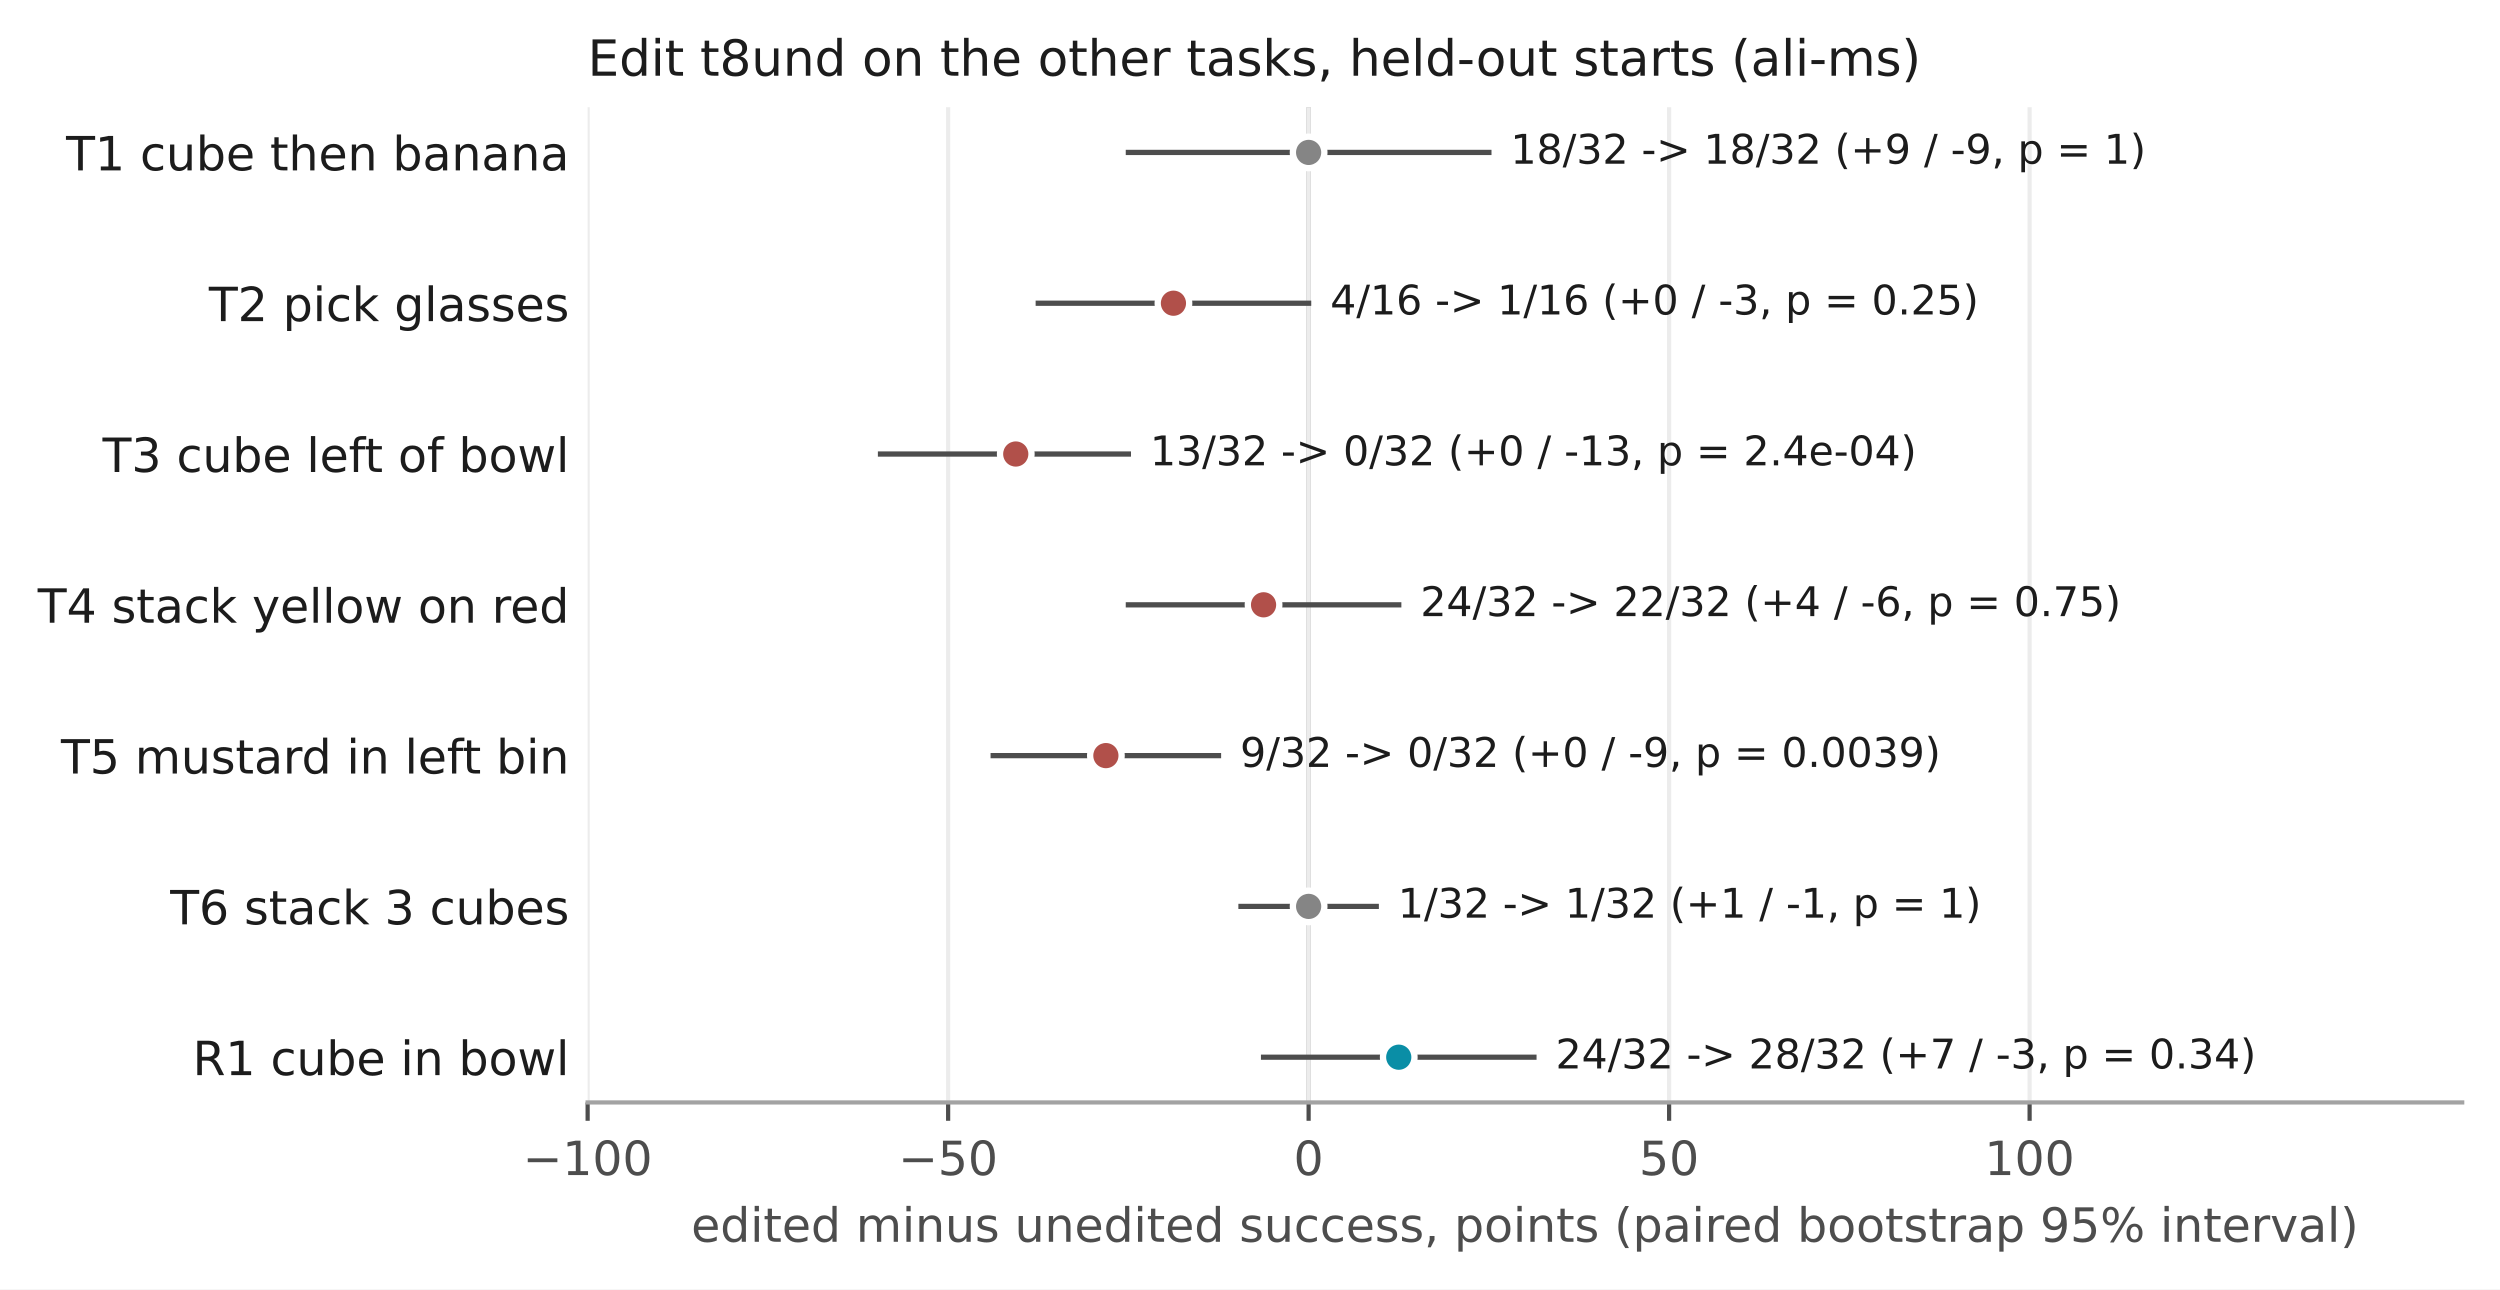
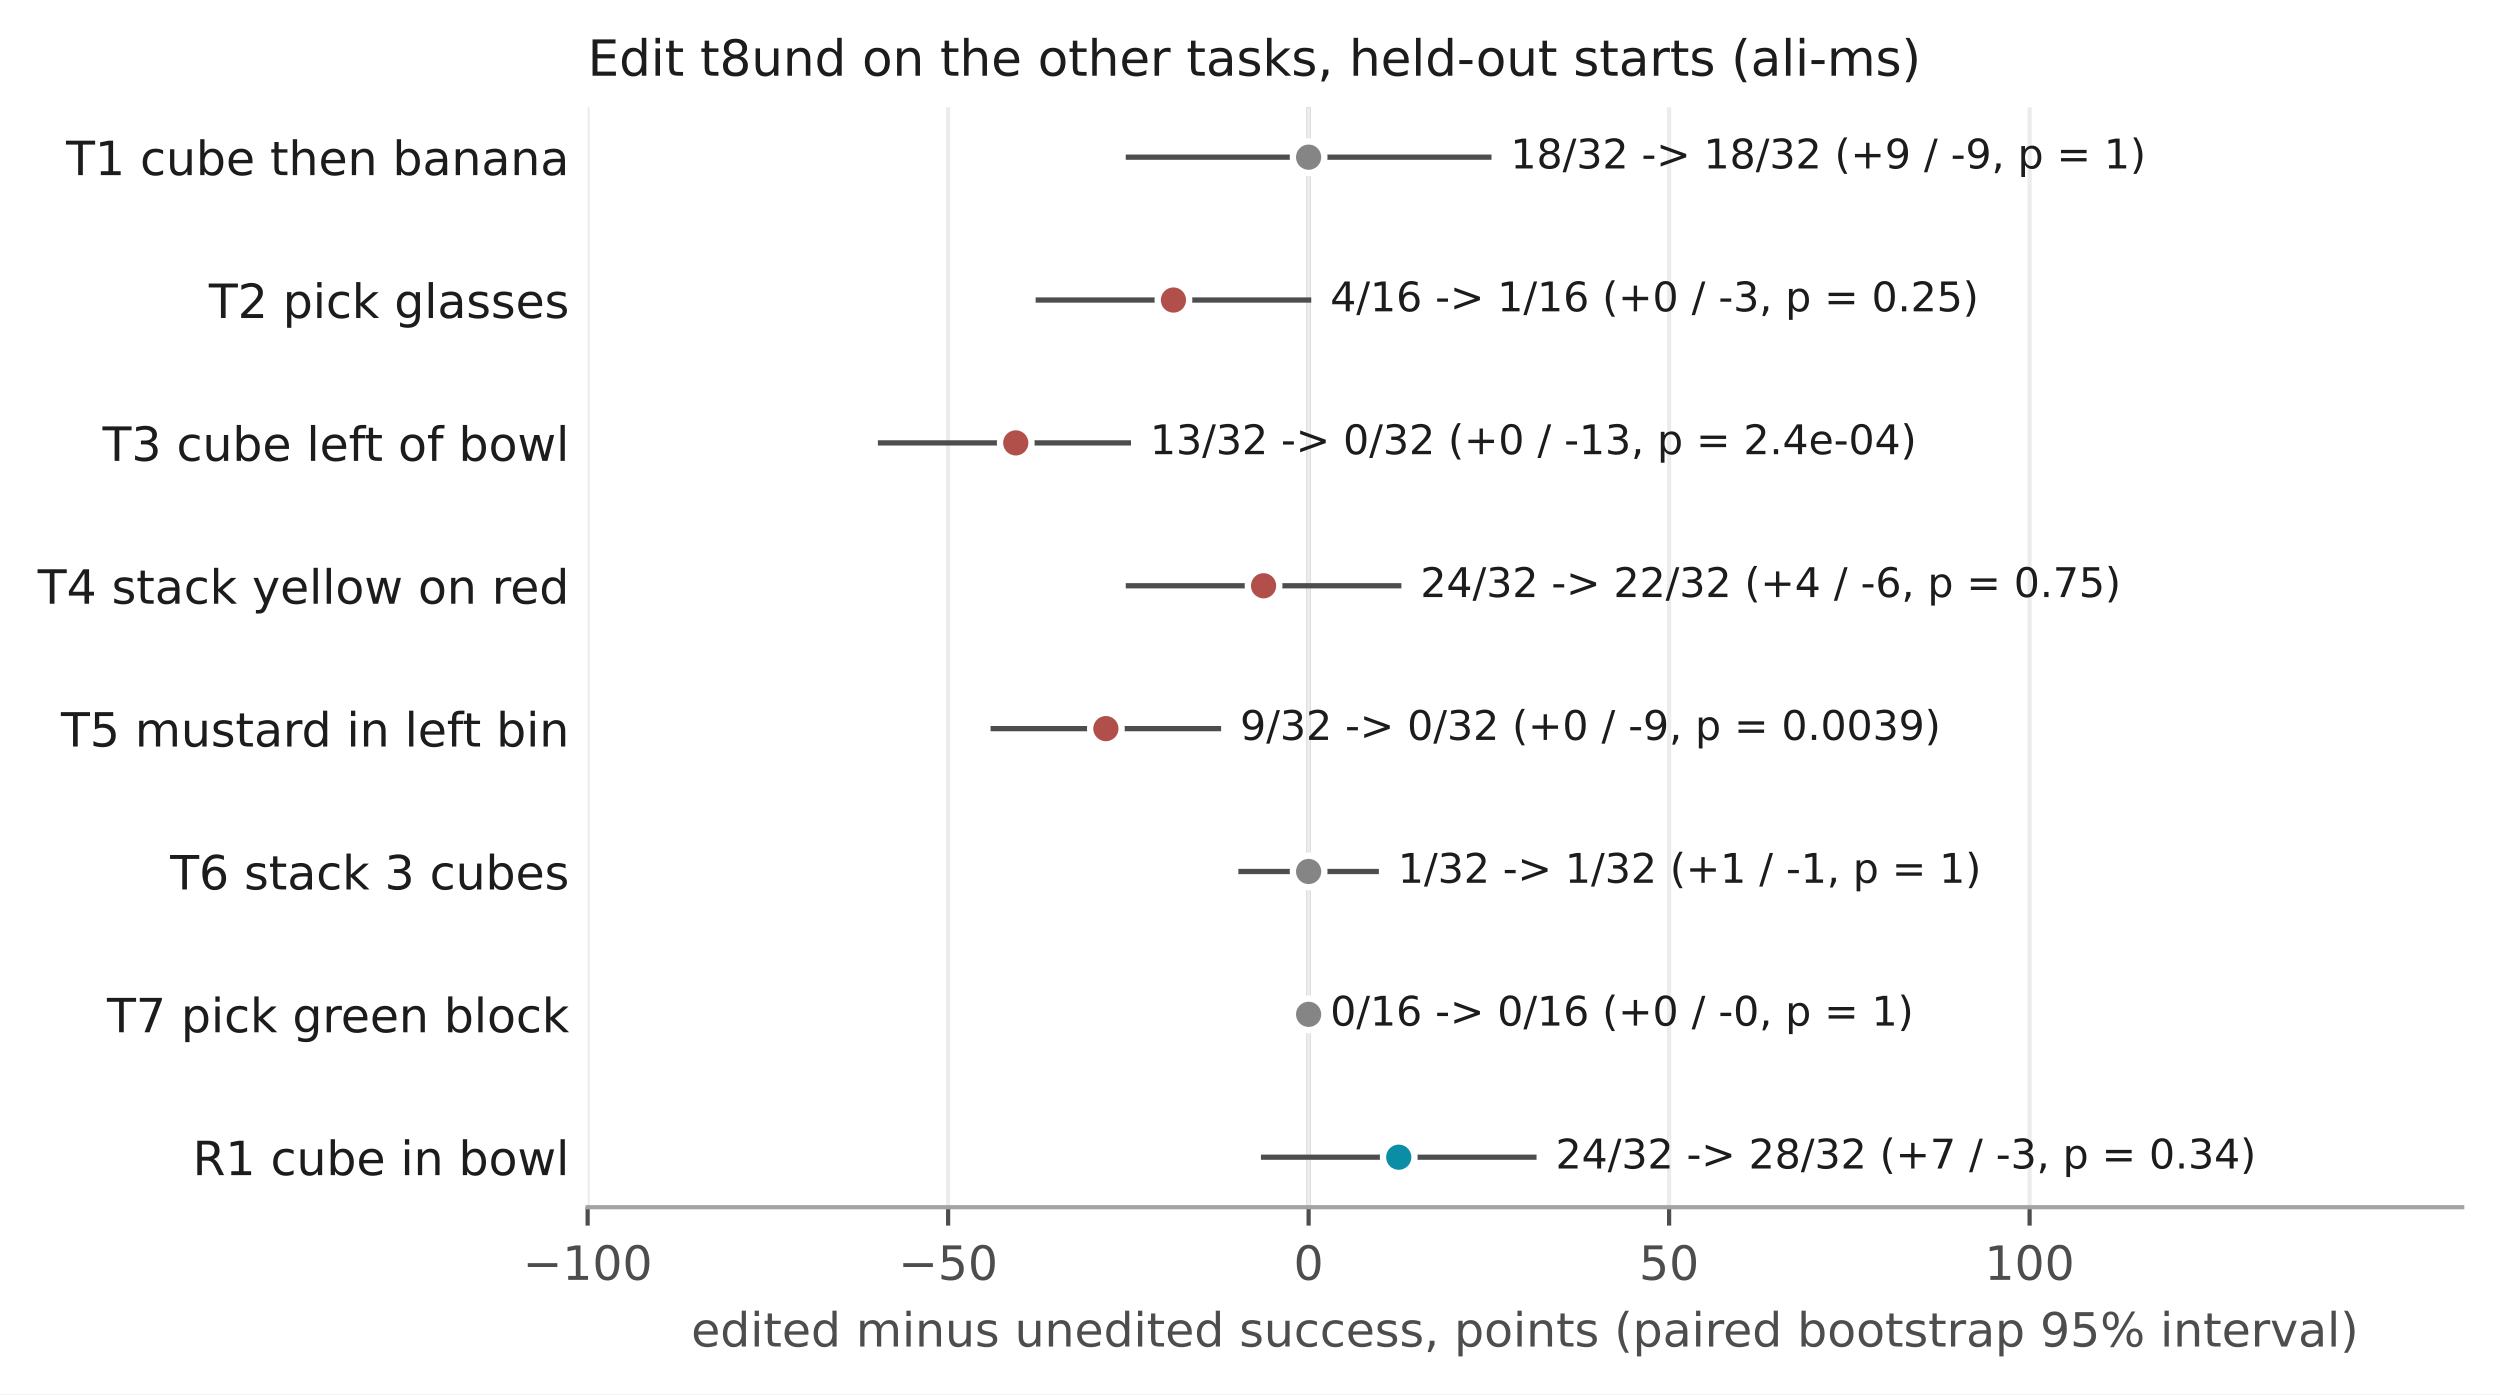
- <svg xmlns="http://www.w3.org/2000/svg" xmlns:xlink="http://www.w3.org/1999/xlink" width="476.269pt" height="245.644pt" viewBox="0 0 476.269 245.644" version="1.1">
+ <svg xmlns="http://www.w3.org/2000/svg" xmlns:xlink="http://www.w3.org/1999/xlink" width="476.269pt" height="265.602pt" viewBox="0 0 476.269 265.602" version="1.1">
  <defs>
    <style type="text/css">*{stroke-linejoin: round; stroke-linecap: butt}</style>
  </defs>
  <g id="figure_1">
    <g id="patch_1">
-       <path d="M -0 245.644  L 476.269 245.644  L 476.269 0  L -0 0  z " style="fill: #ffffff" />
+       <path d="M -0 265.602  L 476.269 265.602  L 476.269 0  L -0 0  z " style="fill: #ffffff" />
    </g>
    <g id="axes_1">
      <g id="patch_2">
-         <path d="M 111.949 210.023  L 469.069 210.023  L 469.069 20.419  L 111.949 20.419  z " style="fill: #ffffff" />
+         <path d="M 111.949 229.982  L 469.069 229.982  L 469.069 20.419  L 111.949 20.419  z " style="fill: #ffffff" />
      </g>
      <g id="line2d_1">
-         <path d="M 249.302 210.023  L 249.302 20.419  " clip-path="url(#p8cb117f9bd)" style="fill: none; stroke: #a3a3a3; stroke-width: 0.8; stroke-linecap: square" />
+         <path d="M 249.302 229.982  L 249.302 20.419  " clip-path="url(#pa518a99526)" style="fill: none; stroke: #a3a3a3; stroke-width: 0.8; stroke-linecap: square" />
      </g>
      <g id="matplotlib.axis_1">
        <g id="xtick_1">
          <g id="line2d_2">
-             <path d="M 111.949 210.023  L 111.949 20.419  " clip-path="url(#p8cb117f9bd)" style="fill: none; stroke: #ececec; stroke-width: 0.8; stroke-linecap: square" />
+             <path d="M 111.949 229.982  L 111.949 20.419  " clip-path="url(#pa518a99526)" style="fill: none; stroke: #ececec; stroke-width: 0.8; stroke-linecap: square" />
          </g>
          <g id="line2d_3">
            <defs>
-               <path id="m773752e849" d="M 0 0  L 0 3.5  " style="stroke: #4d4d4d; stroke-width: 0.8" />
+               <path id="m80624c9a26" d="M 0 0  L 0 3.5  " style="stroke: #4d4d4d; stroke-width: 0.8" />
            </defs>
            <g>
-               <use xlink:href="#m773752e849" x="111.949" y="210.023" style="fill: #4d4d4d; stroke: #4d4d4d; stroke-width: 0.8" />
+               <use xlink:href="#m80624c9a26" x="111.949" y="229.982" style="fill: #4d4d4d; stroke: #4d4d4d; stroke-width: 0.8" />
            </g>
          </g>
          <g id="text_1">
-             <text style="font-size: 9px; font-family: 'DejaVu Sans'; text-anchor: middle; fill: #4d4d4d" x="111.949" y="223.862" transform="rotate(-0 111.9486 223.8619)">−100</text>
+             <text style="font-size: 9px; font-family: 'DejaVu Sans'; text-anchor: middle; fill: #4d4d4d" x="111.949" y="243.82" transform="rotate(-0 111.9486 243.8203)">−100</text>
          </g>
        </g>
        <g id="xtick_2">
          <g id="line2d_4">
-             <path d="M 180.626 210.023  L 180.626 20.419  " clip-path="url(#p8cb117f9bd)" style="fill: none; stroke: #ececec; stroke-width: 0.8; stroke-linecap: square" />
+             <path d="M 180.626 229.982  L 180.626 20.419  " clip-path="url(#pa518a99526)" style="fill: none; stroke: #ececec; stroke-width: 0.8; stroke-linecap: square" />
          </g>
          <g id="line2d_5">
            <g>
-               <use xlink:href="#m773752e849" x="180.626" y="210.023" style="fill: #4d4d4d; stroke: #4d4d4d; stroke-width: 0.8" />
+               <use xlink:href="#m80624c9a26" x="180.626" y="229.982" style="fill: #4d4d4d; stroke: #4d4d4d; stroke-width: 0.8" />
            </g>
          </g>
          <g id="text_2">
-             <text style="font-size: 9px; font-family: 'DejaVu Sans'; text-anchor: middle; fill: #4d4d4d" x="180.626" y="223.862" transform="rotate(-0 180.6255 223.8619)">−50</text>
+             <text style="font-size: 9px; font-family: 'DejaVu Sans'; text-anchor: middle; fill: #4d4d4d" x="180.626" y="243.82" transform="rotate(-0 180.6255 243.8203)">−50</text>
          </g>
        </g>
        <g id="xtick_3">
          <g id="line2d_6">
-             <path d="M 249.302 210.023  L 249.302 20.419  " clip-path="url(#p8cb117f9bd)" style="fill: none; stroke: #ececec; stroke-width: 0.8; stroke-linecap: square" />
+             <path d="M 249.302 229.982  L 249.302 20.419  " clip-path="url(#pa518a99526)" style="fill: none; stroke: #ececec; stroke-width: 0.8; stroke-linecap: square" />
          </g>
          <g id="line2d_7">
            <g>
-               <use xlink:href="#m773752e849" x="249.302" y="210.023" style="fill: #4d4d4d; stroke: #4d4d4d; stroke-width: 0.8" />
+               <use xlink:href="#m80624c9a26" x="249.302" y="229.982" style="fill: #4d4d4d; stroke: #4d4d4d; stroke-width: 0.8" />
            </g>
          </g>
          <g id="text_3">
-             <text style="font-size: 9px; font-family: 'DejaVu Sans'; text-anchor: middle; fill: #4d4d4d" x="249.302" y="223.862" transform="rotate(-0 249.3024 223.8619)">0</text>
+             <text style="font-size: 9px; font-family: 'DejaVu Sans'; text-anchor: middle; fill: #4d4d4d" x="249.302" y="243.82" transform="rotate(-0 249.3024 243.8203)">0</text>
          </g>
        </g>
        <g id="xtick_4">
          <g id="line2d_8">
-             <path d="M 317.979 210.023  L 317.979 20.419  " clip-path="url(#p8cb117f9bd)" style="fill: none; stroke: #ececec; stroke-width: 0.8; stroke-linecap: square" />
+             <path d="M 317.979 229.982  L 317.979 20.419  " clip-path="url(#pa518a99526)" style="fill: none; stroke: #ececec; stroke-width: 0.8; stroke-linecap: square" />
          </g>
          <g id="line2d_9">
            <g>
-               <use xlink:href="#m773752e849" x="317.979" y="210.023" style="fill: #4d4d4d; stroke: #4d4d4d; stroke-width: 0.8" />
+               <use xlink:href="#m80624c9a26" x="317.979" y="229.982" style="fill: #4d4d4d; stroke: #4d4d4d; stroke-width: 0.8" />
            </g>
          </g>
          <g id="text_4">
-             <text style="font-size: 9px; font-family: 'DejaVu Sans'; text-anchor: middle; fill: #4d4d4d" x="317.979" y="223.862" transform="rotate(-0 317.9794 223.8619)">50</text>
+             <text style="font-size: 9px; font-family: 'DejaVu Sans'; text-anchor: middle; fill: #4d4d4d" x="317.979" y="243.82" transform="rotate(-0 317.9794 243.8203)">50</text>
          </g>
        </g>
        <g id="xtick_5">
          <g id="line2d_10">
-             <path d="M 386.656 210.023  L 386.656 20.419  " clip-path="url(#p8cb117f9bd)" style="fill: none; stroke: #ececec; stroke-width: 0.8; stroke-linecap: square" />
+             <path d="M 386.656 229.982  L 386.656 20.419  " clip-path="url(#pa518a99526)" style="fill: none; stroke: #ececec; stroke-width: 0.8; stroke-linecap: square" />
          </g>
          <g id="line2d_11">
            <g>
-               <use xlink:href="#m773752e849" x="386.656" y="210.023" style="fill: #4d4d4d; stroke: #4d4d4d; stroke-width: 0.8" />
+               <use xlink:href="#m80624c9a26" x="386.656" y="229.982" style="fill: #4d4d4d; stroke: #4d4d4d; stroke-width: 0.8" />
            </g>
          </g>
          <g id="text_5">
-             <text style="font-size: 9px; font-family: 'DejaVu Sans'; text-anchor: middle; fill: #4d4d4d" x="386.656" y="223.862" transform="rotate(-0 386.6563 223.8619)">100</text>
+             <text style="font-size: 9px; font-family: 'DejaVu Sans'; text-anchor: middle; fill: #4d4d4d" x="386.656" y="243.82" transform="rotate(-0 386.6563 243.8203)">100</text>
          </g>
        </g>
        <g id="text_6">
-           <text style="font-size: 9px; font-family: 'DejaVu Sans'; text-anchor: middle; fill: #4d4d4d" x="290.509" y="236.572" transform="rotate(-0 290.5086 236.5722)">edited minus unedited success, points (paired bootstrap 95% interval)</text>
+           <text style="font-size: 9px; font-family: 'DejaVu Sans'; text-anchor: middle; fill: #4d4d4d" x="290.509" y="256.531" transform="rotate(-0 290.5086 256.5306)">edited minus unedited success, points (paired bootstrap 95% interval)</text>
        </g>
      </g>
      <g id="matplotlib.axis_2">
        <g id="ytick_1">
          <g id="line2d_12" />
          <g id="text_7">
-             <text style="font-size: 9px; font-family: 'DejaVu Sans'; text-anchor: end; fill: #1c1c1c" x="108.449" y="204.824" transform="rotate(-0 108.4486 204.8242)">R1 cube in bowl</text>
+             <text style="font-size: 9px; font-family: 'DejaVu Sans'; text-anchor: end; fill: #1c1c1c" x="108.449" y="223.875" transform="rotate(-0 108.4486 223.8754)">R1 cube in bowl</text>
          </g>
        </g>
        <g id="ytick_2">
          <g id="line2d_13" />
          <g id="text_8">
-             <text style="font-size: 9px; font-family: 'DejaVu Sans'; text-anchor: end; fill: #1c1c1c" x="108.449" y="176.096" transform="rotate(-0 108.4486 176.0962)">T6 stack 3 cubes</text>
+             <text style="font-size: 9px; font-family: 'DejaVu Sans'; text-anchor: end; fill: #1c1c1c" x="108.449" y="196.659" transform="rotate(-0 108.4486 196.6594)">T7 pick green block</text>
          </g>
        </g>
        <g id="ytick_3">
          <g id="line2d_14" />
          <g id="text_9">
-             <text style="font-size: 9px; font-family: 'DejaVu Sans'; text-anchor: end; fill: #1c1c1c" x="108.449" y="147.368" transform="rotate(-0 108.4486 147.3682)">T5 mustard in left bin</text>
+             <text style="font-size: 9px; font-family: 'DejaVu Sans'; text-anchor: end; fill: #1c1c1c" x="108.449" y="169.443" transform="rotate(-0 108.4486 169.4434)">T6 stack 3 cubes</text>
          </g>
        </g>
        <g id="ytick_4">
          <g id="line2d_15" />
          <g id="text_10">
-             <text style="font-size: 9px; font-family: 'DejaVu Sans'; text-anchor: end; fill: #1c1c1c" x="108.449" y="118.64" transform="rotate(-0 108.4486 118.6402)">T4 stack yellow on red</text>
+             <text style="font-size: 9px; font-family: 'DejaVu Sans'; text-anchor: end; fill: #1c1c1c" x="108.449" y="142.227" transform="rotate(-0 108.4486 142.2274)">T5 mustard in left bin</text>
          </g>
        </g>
        <g id="ytick_5">
          <g id="line2d_16" />
          <g id="text_11">
-             <text style="font-size: 9px; font-family: 'DejaVu Sans'; text-anchor: end; fill: #1c1c1c" x="108.449" y="89.912" transform="rotate(-0 108.4486 89.91221)">T3 cube left of bowl</text>
+             <text style="font-size: 9px; font-family: 'DejaVu Sans'; text-anchor: end; fill: #1c1c1c" x="108.449" y="115.011" transform="rotate(-0 108.4486 115.0114)">T4 stack yellow on red</text>
          </g>
        </g>
        <g id="ytick_6">
          <g id="line2d_17" />
          <g id="text_12">
-             <text style="font-size: 9px; font-family: 'DejaVu Sans'; text-anchor: end; fill: #1c1c1c" x="108.449" y="61.184" transform="rotate(-0 108.4486 61.18421)">T2 pick glasses</text>
+             <text style="font-size: 9px; font-family: 'DejaVu Sans'; text-anchor: end; fill: #1c1c1c" x="108.449" y="87.795" transform="rotate(-0 108.4486 87.79541)">T3 cube left of bowl</text>
          </g>
        </g>
        <g id="ytick_7">
          <g id="line2d_18" />
          <g id="text_13">
-             <text style="font-size: 9px; font-family: 'DejaVu Sans'; text-anchor: end; fill: #1c1c1c" x="108.449" y="32.456" transform="rotate(-0 108.4486 32.45621)">T1 cube then banana</text>
-           </g>
-         </g>
-       </g>
-       <g id="line2d_19">
-         <path d="M 214.964 29.037  L 283.641 29.037  " clip-path="url(#p8cb117f9bd)" style="fill: none; stroke: #4d4d4d; stroke-linecap: square" />
+             <text style="font-size: 9px; font-family: 'DejaVu Sans'; text-anchor: end; fill: #1c1c1c" x="108.449" y="60.579" transform="rotate(-0 108.4486 60.57941)">T2 pick glasses</text>
+           </g>
+         </g>
+         <g id="ytick_8">
+           <g id="line2d_19" />
+           <g id="text_14">
+             <text style="font-size: 9px; font-family: 'DejaVu Sans'; text-anchor: end; fill: #1c1c1c" x="108.449" y="33.363" transform="rotate(-0 108.4486 33.36341)">T1 cube then banana</text>
+           </g>
+         </g>
      </g>
      <g id="line2d_20">
-         <path d="M 197.795 57.765  L 249.302 57.765  " clip-path="url(#p8cb117f9bd)" style="fill: none; stroke: #4d4d4d; stroke-linecap: square" />
+         <path d="M 214.964 29.944  L 283.641 29.944  " clip-path="url(#pa518a99526)" style="fill: none; stroke: #4d4d4d; stroke-linecap: square" />
      </g>
      <g id="line2d_21">
-         <path d="M 167.742 86.493  L 214.964 86.493  " clip-path="url(#p8cb117f9bd)" style="fill: none; stroke: #4d4d4d; stroke-linecap: square" />
+         <path d="M 197.795 57.16  L 249.302 57.16  " clip-path="url(#pa518a99526)" style="fill: none; stroke: #4d4d4d; stroke-linecap: square" />
      </g>
      <g id="line2d_22">
-         <path d="M 214.964 115.221  L 266.472 115.221  " clip-path="url(#p8cb117f9bd)" style="fill: none; stroke: #4d4d4d; stroke-linecap: square" />
+         <path d="M 167.742 84.376  L 214.964 84.376  " clip-path="url(#pa518a99526)" style="fill: none; stroke: #4d4d4d; stroke-linecap: square" />
      </g>
      <g id="line2d_23">
-         <path d="M 189.21 143.949  L 232.133 143.949  " clip-path="url(#p8cb117f9bd)" style="fill: none; stroke: #4d4d4d; stroke-linecap: square" />
+         <path d="M 214.964 111.592  L 266.472 111.592  " clip-path="url(#pa518a99526)" style="fill: none; stroke: #4d4d4d; stroke-linecap: square" />
      </g>
      <g id="line2d_24">
-         <path d="M 236.419 172.677  L 262.186 172.677  " clip-path="url(#p8cb117f9bd)" style="fill: none; stroke: #4d4d4d; stroke-linecap: square" />
+         <path d="M 189.21 138.808  L 232.133 138.808  " clip-path="url(#pa518a99526)" style="fill: none; stroke: #4d4d4d; stroke-linecap: square" />
      </g>
      <g id="line2d_25">
-         <path d="M 240.718 201.405  L 292.226 201.405  " clip-path="url(#p8cb117f9bd)" style="fill: none; stroke: #4d4d4d; stroke-linecap: square" />
+         <path d="M 236.419 166.024  L 262.186 166.024  " clip-path="url(#pa518a99526)" style="fill: none; stroke: #4d4d4d; stroke-linecap: square" />
+       </g>
+       <g id="line2d_26">
+         <path d="M 249.302 193.24  L 249.302 193.24  " clip-path="url(#pa518a99526)" style="fill: none; stroke: #4d4d4d; stroke-linecap: square" />
+       </g>
+       <g id="line2d_27">
+         <path d="M 240.718 220.456  L 292.226 220.456  " clip-path="url(#pa518a99526)" style="fill: none; stroke: #4d4d4d; stroke-linecap: square" />
      </g>
      <g id="patch_3">
-         <path d="M 111.949 210.023  L 469.069 210.023  " style="fill: none; stroke: #a3a3a3; stroke-width: 0.8; stroke-linejoin: miter; stroke-linecap: square" />
-       </g>
-       <g id="line2d_26">
+         <path d="M 111.949 229.982  L 469.069 229.982  " style="fill: none; stroke: #a3a3a3; stroke-width: 0.8; stroke-linejoin: miter; stroke-linecap: square" />
+       </g>
+       <g id="line2d_28">
        <defs>
-           <path id="mf20b4cf00f" d="M 0 3  C 0.796 3 1.559 2.684 2.121 2.121  C 2.684 1.559 3 0.796 3 0  C 3 -0.796 2.684 -1.559 2.121 -2.121  C 1.559 -2.684 0.796 -3 0 -3  C -0.796 -3 -1.559 -2.684 -2.121 -2.121  C -2.684 -1.559 -3 -0.796 -3 0  C -3 0.796 -2.684 1.559 -2.121 2.121  C -1.559 2.684 -0.796 3 0 3  z " style="stroke: #ffffff; stroke-width: 1.2" />
+           <path id="m79bfca10d9" d="M 0 3  C 0.796 3 1.559 2.684 2.121 2.121  C 2.684 1.559 3 0.796 3 0  C 3 -0.796 2.684 -1.559 2.121 -2.121  C 1.559 -2.684 0.796 -3 0 -3  C -0.796 -3 -1.559 -2.684 -2.121 -2.121  C -2.684 -1.559 -3 -0.796 -3 0  C -3 0.796 -2.684 1.559 -2.121 2.121  C -1.559 2.684 -0.796 3 0 3  z " style="stroke: #ffffff; stroke-width: 1.2" />
        </defs>
-         <g clip-path="url(#p8cb117f9bd)">
-           <use xlink:href="#mf20b4cf00f" x="249.302" y="29.037" style="fill: #858585; stroke: #ffffff; stroke-width: 1.2" />
-         </g>
-       </g>
-       <g id="text_14">
-         <text style="font-size: 7.8px; font-family: 'DejaVu Sans'; text-anchor: start; fill: #1c1c1c" x="287.762" y="31.189" transform="rotate(-0 287.7615 31.18923)">18/32 -&gt; 18/32  (+9 / -9, p = 1)</text>
-       </g>
-       <g id="line2d_27">
+         <g clip-path="url(#pa518a99526)">
+           <use xlink:href="#m79bfca10d9" x="249.302" y="29.944" style="fill: #858585; stroke: #ffffff; stroke-width: 1.2" />
+         </g>
+       </g>
+       <g id="text_15">
+         <text style="font-size: 7.8px; font-family: 'DejaVu Sans'; text-anchor: start; fill: #1c1c1c" x="287.762" y="32.096" transform="rotate(-0 287.7615 32.09643)">18/32 -&gt; 18/32  (+9 / -9, p = 1)</text>
+       </g>
+       <g id="line2d_29">
        <defs>
-           <path id="m1b1e6be6aa" d="M 0 3  C 0.796 3 1.559 2.684 2.121 2.121  C 2.684 1.559 3 0.796 3 0  C 3 -0.796 2.684 -1.559 2.121 -2.121  C 1.559 -2.684 0.796 -3 0 -3  C -0.796 -3 -1.559 -2.684 -2.121 -2.121  C -2.684 -1.559 -3 -0.796 -3 0  C -3 0.796 -2.684 1.559 -2.121 2.121  C -1.559 2.684 -0.796 3 0 3  z " style="stroke: #ffffff; stroke-width: 1.2" />
+           <path id="mb8f5b78cb2" d="M 0 3  C 0.796 3 1.559 2.684 2.121 2.121  C 2.684 1.559 3 0.796 3 0  C 3 -0.796 2.684 -1.559 2.121 -2.121  C 1.559 -2.684 0.796 -3 0 -3  C -0.796 -3 -1.559 -2.684 -2.121 -2.121  C -2.684 -1.559 -3 -0.796 -3 0  C -3 0.796 -2.684 1.559 -2.121 2.121  C -1.559 2.684 -0.796 3 0 3  z " style="stroke: #ffffff; stroke-width: 1.2" />
        </defs>
-         <g clip-path="url(#p8cb117f9bd)">
-           <use xlink:href="#m1b1e6be6aa" x="223.549" y="57.765" style="fill: #b1504a; stroke: #ffffff; stroke-width: 1.2" />
-         </g>
-       </g>
-       <g id="text_15">
-         <text style="font-size: 7.8px; font-family: 'DejaVu Sans'; text-anchor: start; fill: #1c1c1c" x="253.423" y="59.917" transform="rotate(-0 253.4231 59.91723)">4/16 -&gt; 1/16  (+0 / -3, p = 0.25)</text>
-       </g>
-       <g id="line2d_28">
-         <g clip-path="url(#p8cb117f9bd)">
-           <use xlink:href="#m1b1e6be6aa" x="193.509" y="86.493" style="fill: #b1504a; stroke: #ffffff; stroke-width: 1.2" />
+         <g clip-path="url(#pa518a99526)">
+           <use xlink:href="#mb8f5b78cb2" x="223.549" y="57.16" style="fill: #b1504a; stroke: #ffffff; stroke-width: 1.2" />
        </g>
      </g>
      <g id="text_16">
-         <text style="font-size: 7.8px; font-family: 'DejaVu Sans'; text-anchor: start; fill: #1c1c1c" x="219.085" y="88.645" transform="rotate(-0 219.0846 88.64523)">13/32 -&gt; 0/32  (+0 / -13, p = 2.4e-04)</text>
-       </g>
-       <g id="line2d_29">
-         <g clip-path="url(#p8cb117f9bd)">
-           <use xlink:href="#m1b1e6be6aa" x="240.718" y="115.221" style="fill: #b1504a; stroke: #ffffff; stroke-width: 1.2" />
+         <text style="font-size: 7.8px; font-family: 'DejaVu Sans'; text-anchor: start; fill: #1c1c1c" x="253.423" y="59.312" transform="rotate(-0 253.4231 59.31243)">4/16 -&gt; 1/16  (+0 / -3, p = 0.25)</text>
+       </g>
+       <g id="line2d_30">
+         <g clip-path="url(#pa518a99526)">
+           <use xlink:href="#mb8f5b78cb2" x="193.509" y="84.376" style="fill: #b1504a; stroke: #ffffff; stroke-width: 1.2" />
        </g>
      </g>
      <g id="text_17">
-         <text style="font-size: 7.8px; font-family: 'DejaVu Sans'; text-anchor: start; fill: #1c1c1c" x="270.592" y="117.373" transform="rotate(-0 270.5923 117.3732)">24/32 -&gt; 22/32  (+4 / -6, p = 0.75)</text>
-       </g>
-       <g id="line2d_30">
-         <g clip-path="url(#p8cb117f9bd)">
-           <use xlink:href="#m1b1e6be6aa" x="210.679" y="143.949" style="fill: #b1504a; stroke: #ffffff; stroke-width: 1.2" />
+         <text style="font-size: 7.8px; font-family: 'DejaVu Sans'; text-anchor: start; fill: #1c1c1c" x="219.085" y="86.528" transform="rotate(-0 219.0846 86.52843)">13/32 -&gt; 0/32  (+0 / -13, p = 2.4e-04)</text>
+       </g>
+       <g id="line2d_31">
+         <g clip-path="url(#pa518a99526)">
+           <use xlink:href="#mb8f5b78cb2" x="240.718" y="111.592" style="fill: #b1504a; stroke: #ffffff; stroke-width: 1.2" />
        </g>
      </g>
      <g id="text_18">
-         <text style="font-size: 7.8px; font-family: 'DejaVu Sans'; text-anchor: start; fill: #1c1c1c" x="236.254" y="146.101" transform="rotate(-0 236.2538 146.1012)">9/32 -&gt; 0/32  (+0 / -9, p = 0.0039)</text>
-       </g>
-       <g id="line2d_31">
-         <g clip-path="url(#p8cb117f9bd)">
-           <use xlink:href="#mf20b4cf00f" x="249.302" y="172.677" style="fill: #858585; stroke: #ffffff; stroke-width: 1.2" />
+         <text style="font-size: 7.8px; font-family: 'DejaVu Sans'; text-anchor: start; fill: #1c1c1c" x="270.592" y="113.744" transform="rotate(-0 270.5923 113.7444)">24/32 -&gt; 22/32  (+4 / -6, p = 0.75)</text>
+       </g>
+       <g id="line2d_32">
+         <g clip-path="url(#pa518a99526)">
+           <use xlink:href="#mb8f5b78cb2" x="210.679" y="138.808" style="fill: #b1504a; stroke: #ffffff; stroke-width: 1.2" />
        </g>
      </g>
      <g id="text_19">
-         <text style="font-size: 7.8px; font-family: 'DejaVu Sans'; text-anchor: start; fill: #1c1c1c" x="266.307" y="174.829" transform="rotate(-0 266.3068 174.8292)">1/32 -&gt; 1/32  (+1 / -1, p = 1)</text>
-       </g>
-       <g id="line2d_32">
+         <text style="font-size: 7.8px; font-family: 'DejaVu Sans'; text-anchor: start; fill: #1c1c1c" x="236.254" y="140.96" transform="rotate(-0 236.2538 140.9604)">9/32 -&gt; 0/32  (+0 / -9, p = 0.0039)</text>
+       </g>
+       <g id="line2d_33">
+         <g clip-path="url(#pa518a99526)">
+           <use xlink:href="#m79bfca10d9" x="249.302" y="166.024" style="fill: #858585; stroke: #ffffff; stroke-width: 1.2" />
+         </g>
+       </g>
+       <g id="text_20">
+         <text style="font-size: 7.8px; font-family: 'DejaVu Sans'; text-anchor: start; fill: #1c1c1c" x="266.307" y="168.176" transform="rotate(-0 266.3068 168.1764)">1/32 -&gt; 1/32  (+1 / -1, p = 1)</text>
+       </g>
+       <g id="line2d_34">
+         <g clip-path="url(#pa518a99526)">
+           <use xlink:href="#m79bfca10d9" x="249.302" y="193.24" style="fill: #858585; stroke: #ffffff; stroke-width: 1.2" />
+         </g>
+       </g>
+       <g id="text_21">
+         <text style="font-size: 7.8px; font-family: 'DejaVu Sans'; text-anchor: start; fill: #1c1c1c" x="253.423" y="195.392" transform="rotate(-0 253.4231 195.3924)">0/16 -&gt; 0/16  (+0 / -0, p = 1)</text>
+       </g>
+       <g id="line2d_35">
        <defs>
-           <path id="m0e496249c3" d="M 0 3  C 0.796 3 1.559 2.684 2.121 2.121  C 2.684 1.559 3 0.796 3 0  C 3 -0.796 2.684 -1.559 2.121 -2.121  C 1.559 -2.684 0.796 -3 0 -3  C -0.796 -3 -1.559 -2.684 -2.121 -2.121  C -2.684 -1.559 -3 -0.796 -3 0  C -3 0.796 -2.684 1.559 -2.121 2.121  C -1.559 2.684 -0.796 3 0 3  z " style="stroke: #ffffff; stroke-width: 1.2" />
+           <path id="md6b2076128" d="M 0 3  C 0.796 3 1.559 2.684 2.121 2.121  C 2.684 1.559 3 0.796 3 0  C 3 -0.796 2.684 -1.559 2.121 -2.121  C 1.559 -2.684 0.796 -3 0 -3  C -0.796 -3 -1.559 -2.684 -2.121 -2.121  C -2.684 -1.559 -3 -0.796 -3 0  C -3 0.796 -2.684 1.559 -2.121 2.121  C -1.559 2.684 -0.796 3 0 3  z " style="stroke: #ffffff; stroke-width: 1.2" />
        </defs>
-         <g clip-path="url(#p8cb117f9bd)">
-           <use xlink:href="#m0e496249c3" x="266.472" y="201.405" style="fill: #0a8ea6; stroke: #ffffff; stroke-width: 1.2" />
-         </g>
-       </g>
-       <g id="text_20">
-         <text style="font-size: 7.8px; font-family: 'DejaVu Sans'; text-anchor: start; fill: #1c1c1c" x="296.346" y="203.557" transform="rotate(-0 296.3461 203.5572)">24/32 -&gt; 28/32  (+7 / -3, p = 0.34)</text>
-       </g>
-       <g id="text_21">
+         <g clip-path="url(#pa518a99526)">
+           <use xlink:href="#md6b2076128" x="266.472" y="220.456" style="fill: #0a8ea6; stroke: #ffffff; stroke-width: 1.2" />
+         </g>
+       </g>
+       <g id="text_22">
+         <text style="font-size: 7.8px; font-family: 'DejaVu Sans'; text-anchor: start; fill: #1c1c1c" x="296.346" y="222.608" transform="rotate(-0 296.3461 222.6084)">24/32 -&gt; 28/32  (+7 / -3, p = 0.34)</text>
+       </g>
+       <g id="text_23">
        <text style="font-size: 9.5px; font-family: 'DejaVu Sans'; text-anchor: start; fill: #1c1c1c" x="111.949" y="14.419" transform="rotate(-0 111.9486 14.41852)">Edit t8und on the other tasks, held-out starts (ali-ms)</text>
      </g>
    </g>
  </g>
  <defs>
-     <clipPath id="p8cb117f9bd">
-       <rect x="111.949" y="20.419" width="357.12" height="189.605" />
+     <clipPath id="pa518a99526">
+       <rect x="111.949" y="20.419" width="357.12" height="209.563" />
    </clipPath>
  </defs>
</svg>
